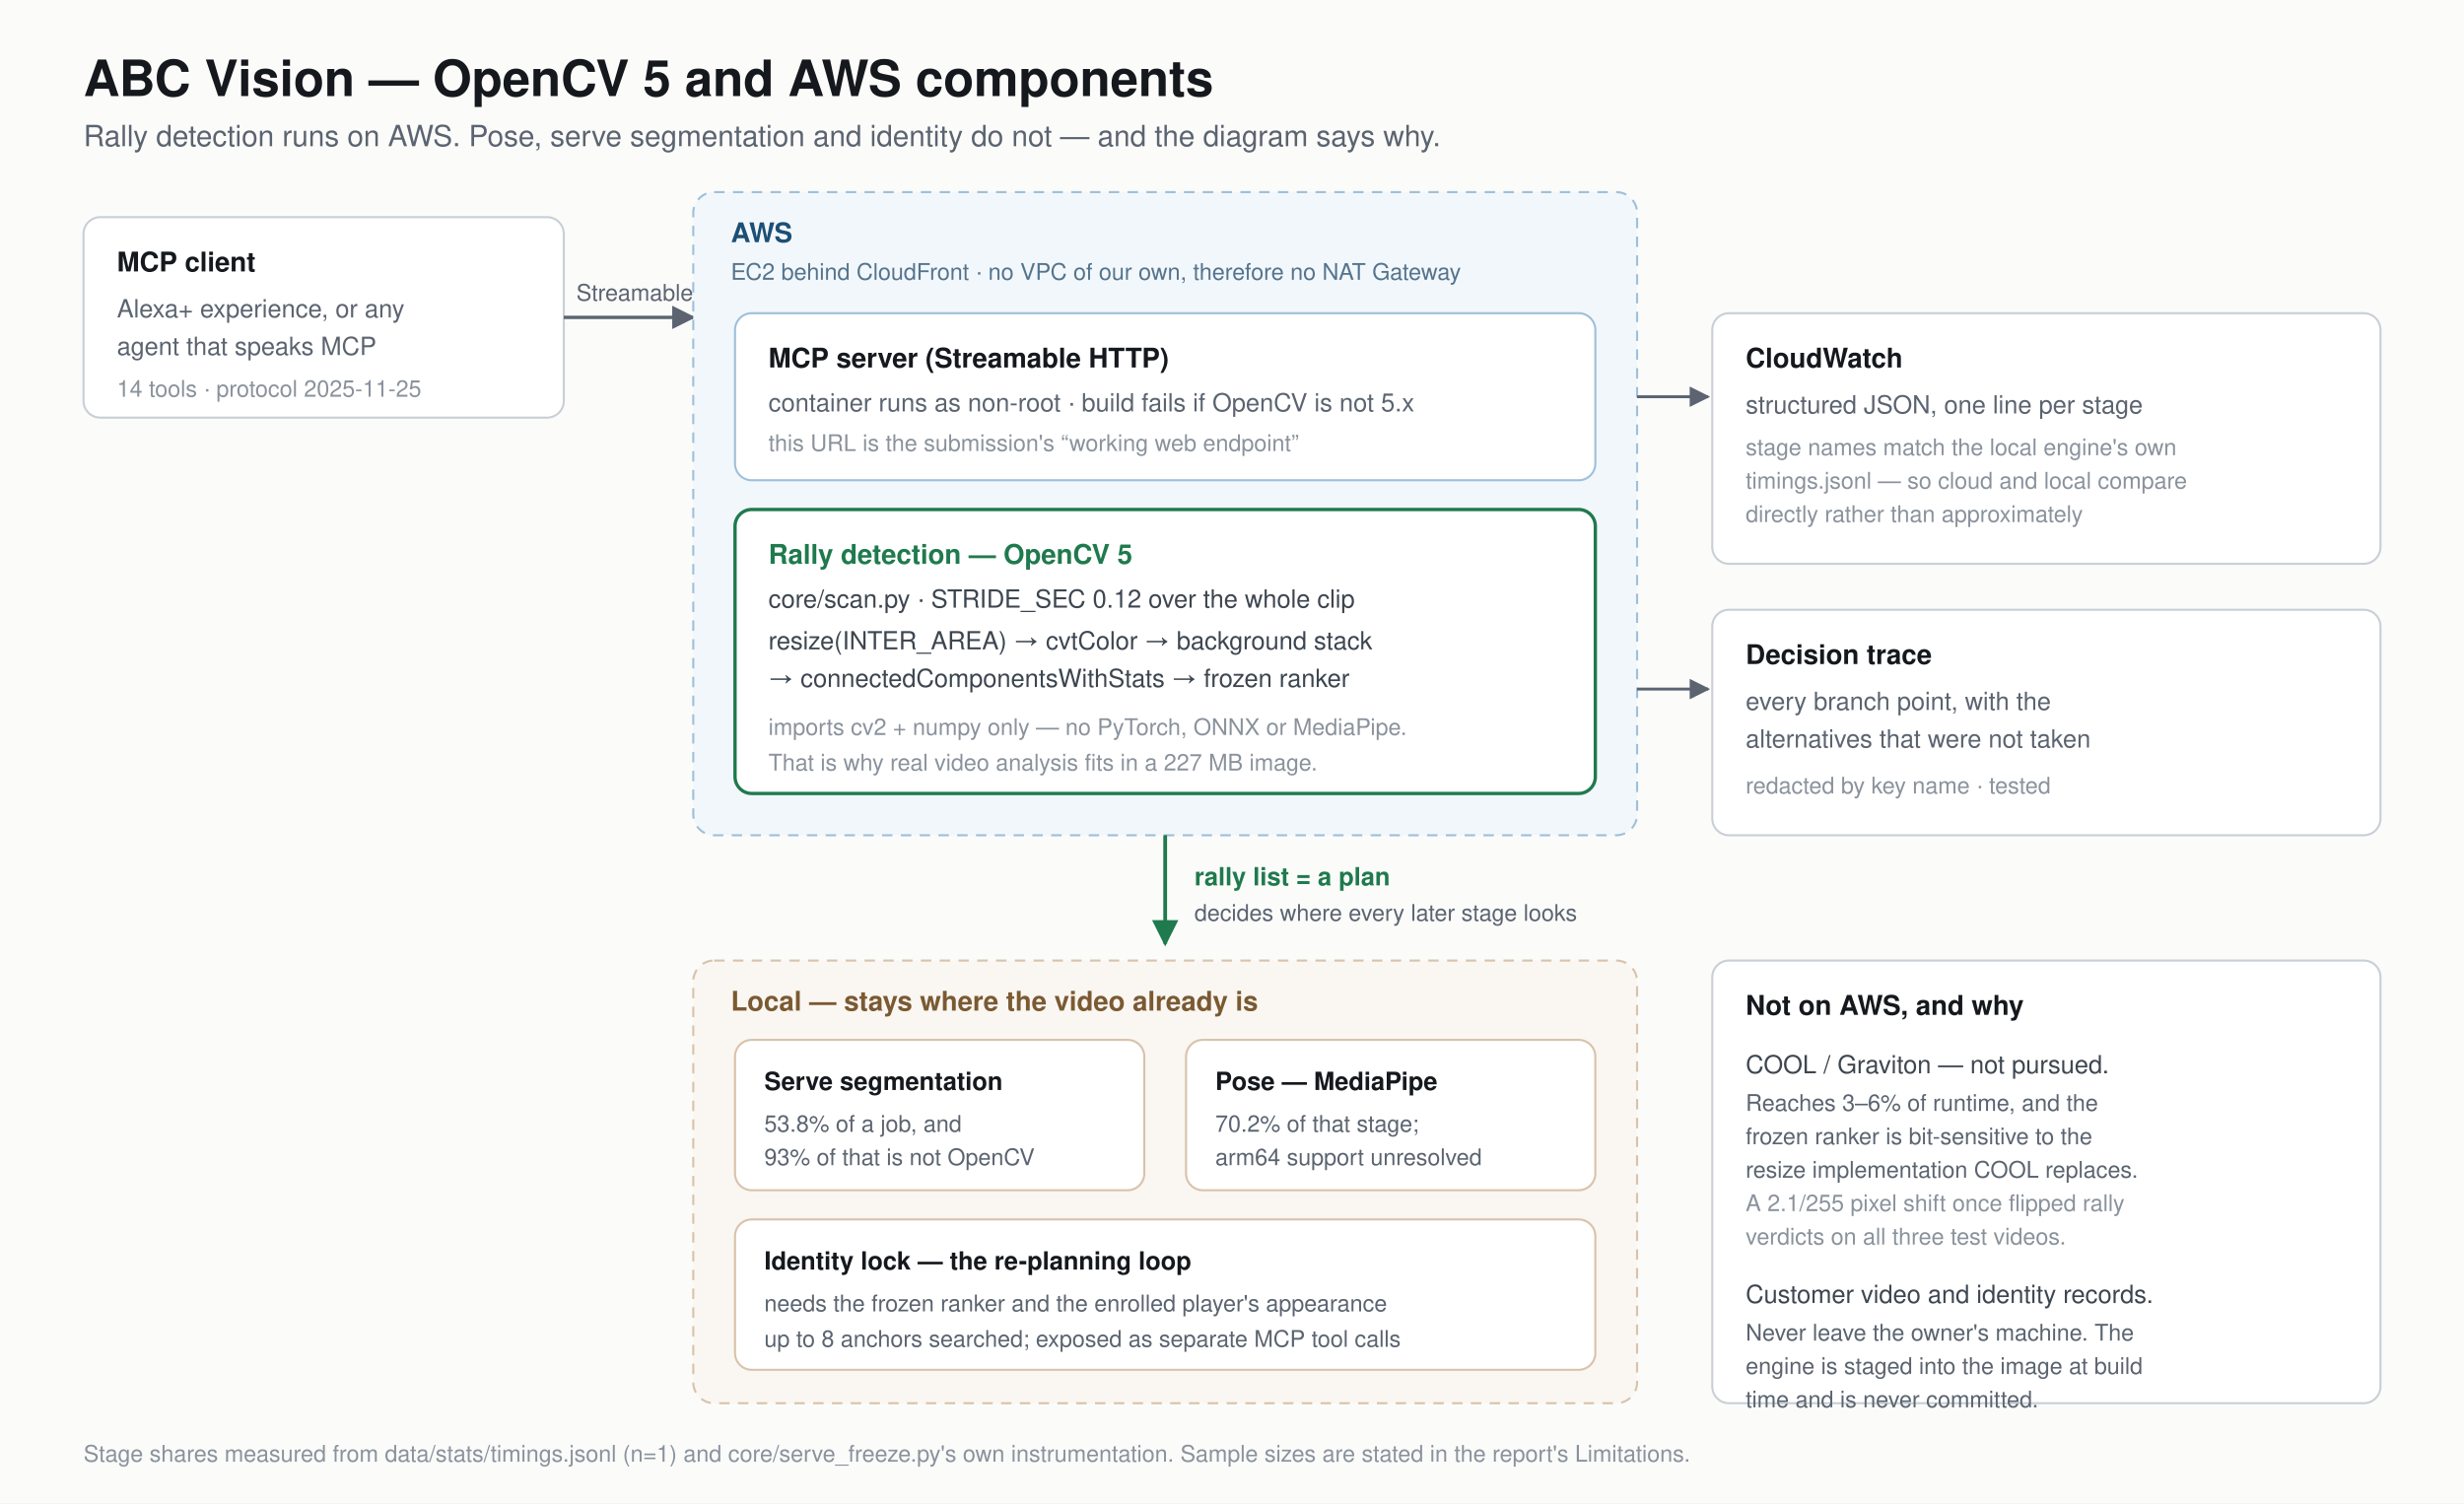
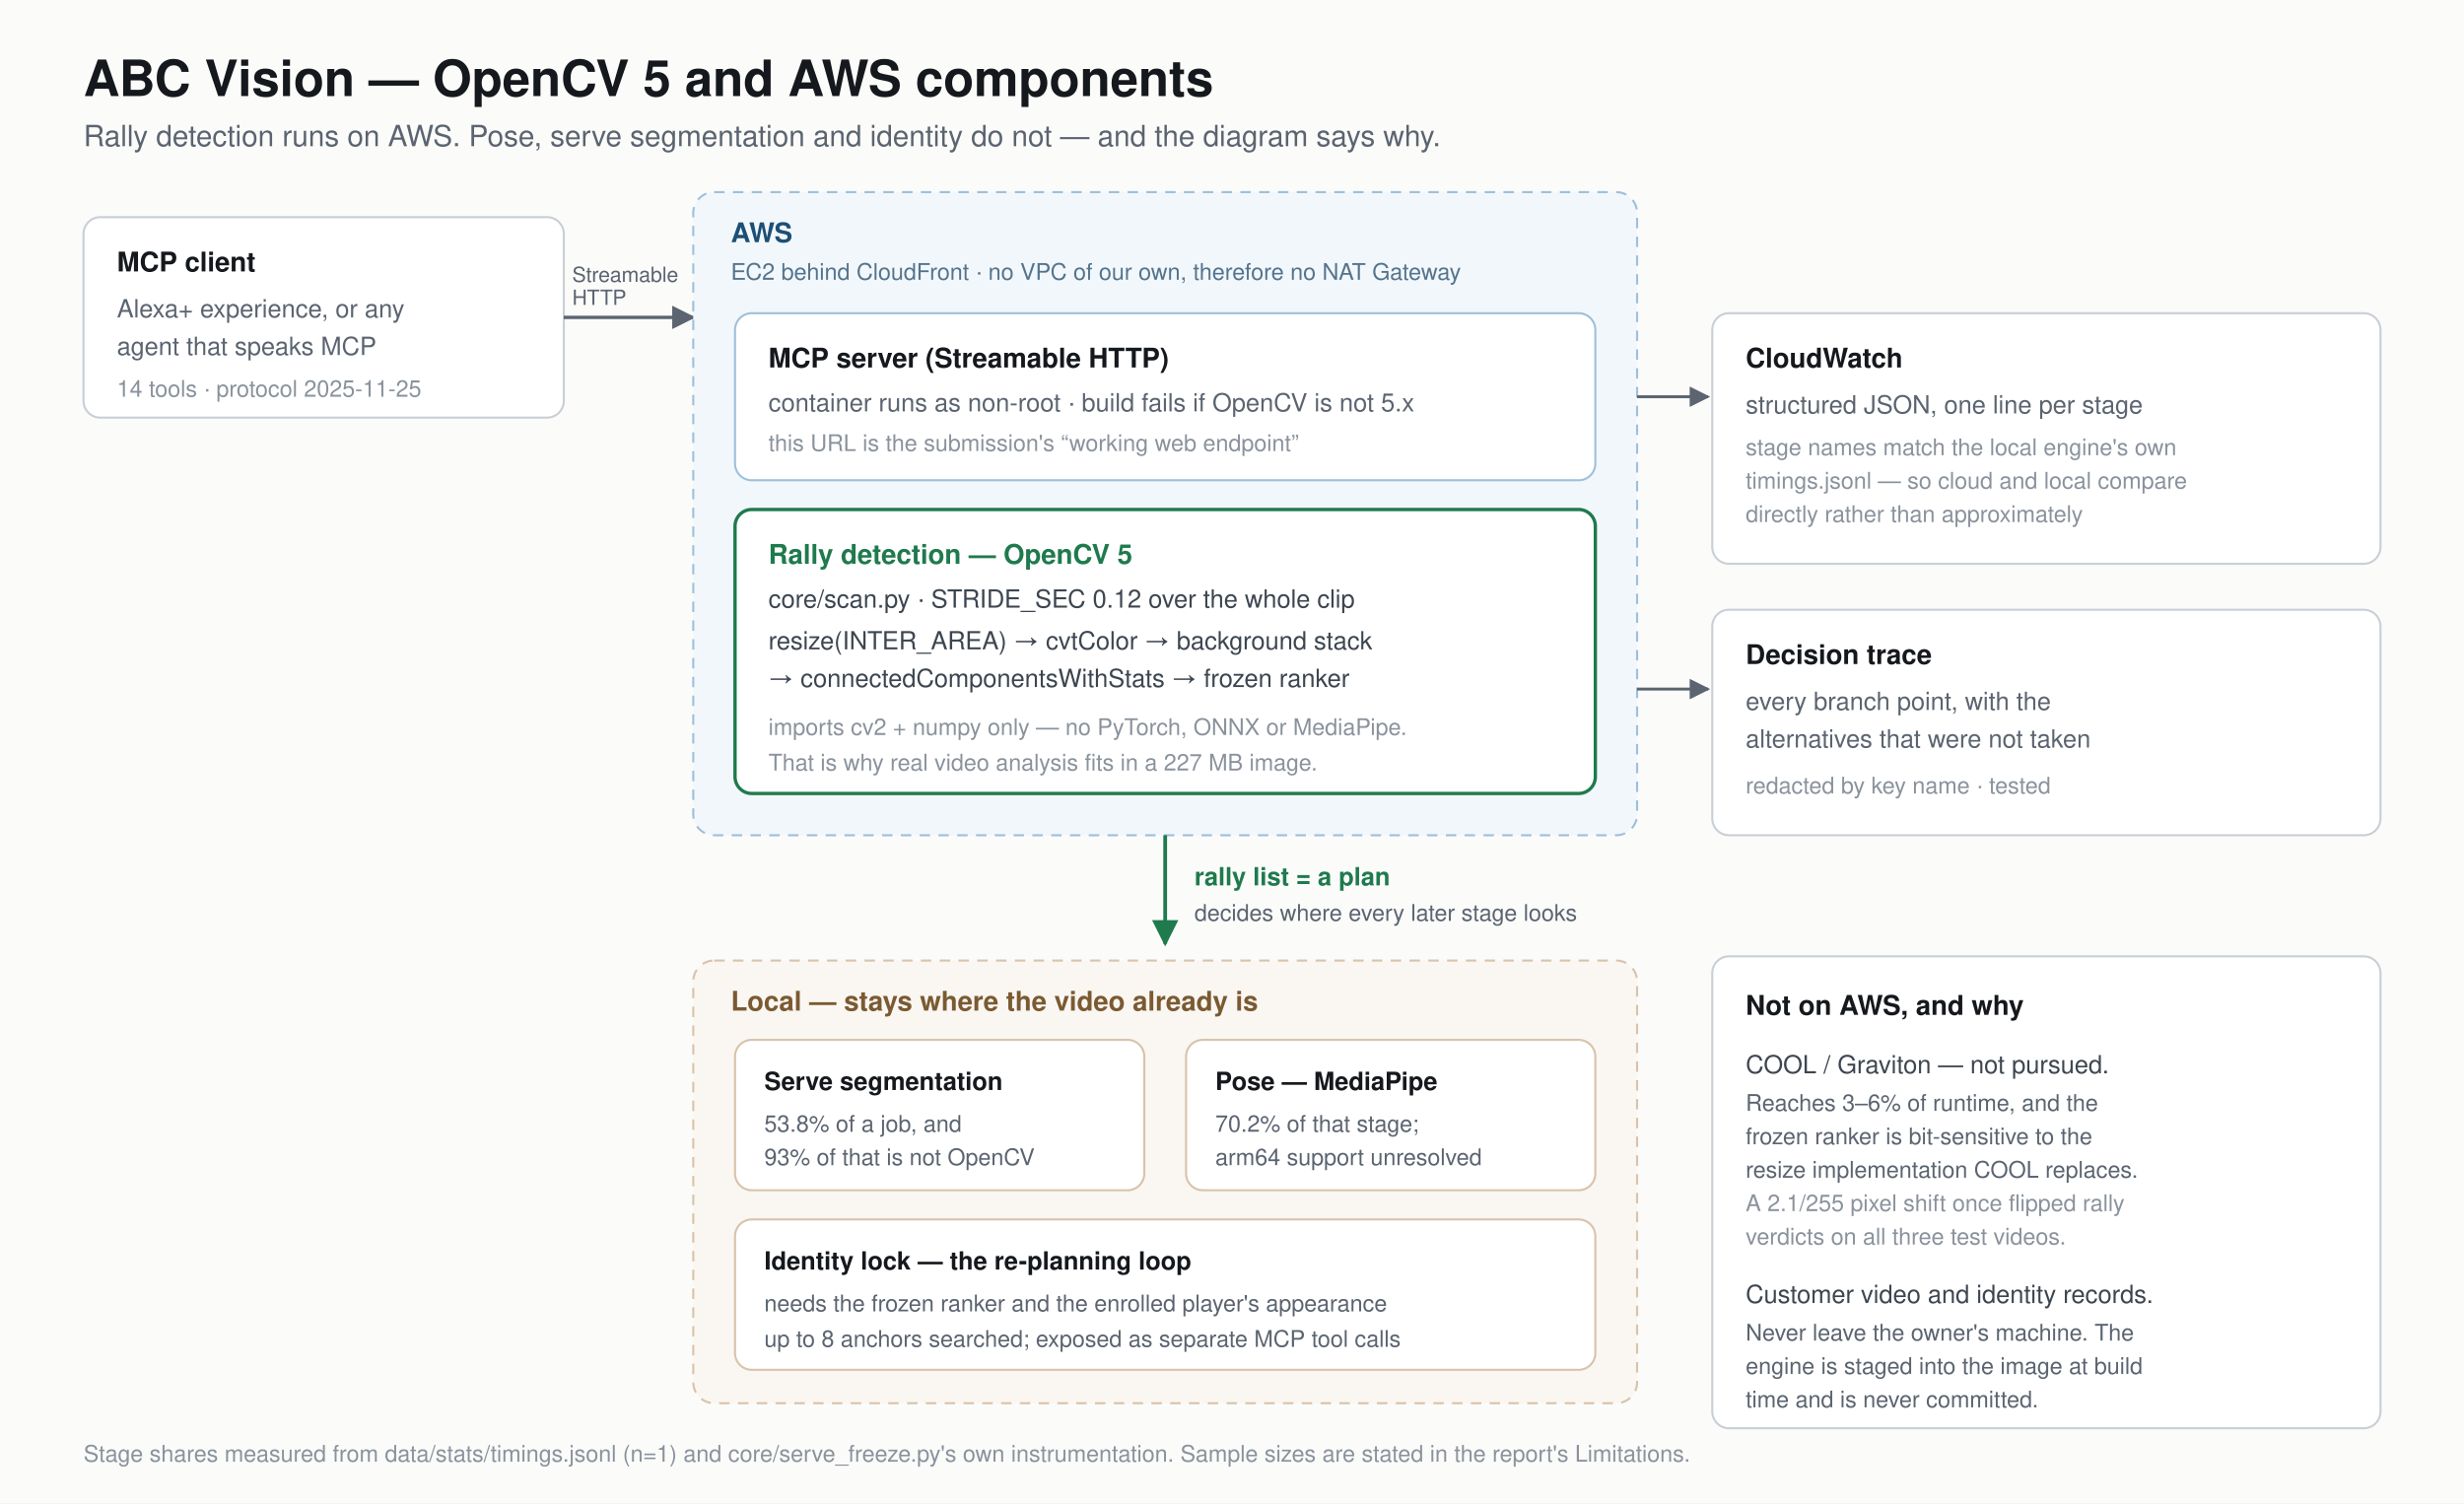
<svg xmlns="http://www.w3.org/2000/svg" viewBox="0 0 1180 720" width="1180" height="720" font-family="Segoe UI, Helvetica, Arial, sans-serif">
  <defs>
    <marker id="arrow" viewBox="0 0 10 10" refX="9" refY="5" markerWidth="7" markerHeight="7" orient="auto-start-reverse">
      <path d="M 0 0 L 10 5 L 0 10 z" fill="#5b6470" />
    </marker>
    <marker id="arrowAccent" viewBox="0 0 10 10" refX="9" refY="5" markerWidth="7" markerHeight="7" orient="auto-start-reverse">
      <path d="M 0 0 L 10 5 L 0 10 z" fill="#1f7a4d" />
    </marker>
  </defs>
  <rect width="1180" height="720" fill="#fbfbfa" />
  <text x="40" y="46" font-size="24" font-weight="600" fill="#15181c">ABC Vision — OpenCV 5 and AWS components</text>
  <text x="40" y="70" font-size="14" fill="#5b6470">Rally detection runs on AWS. Pose, serve segmentation and identity do not — and the diagram says why.</text>
  <rect x="40" y="104" width="230" height="96" rx="8" fill="#ffffff" stroke="#c9cfd6" />
  <text x="56" y="130" font-size="13" font-weight="600" fill="#15181c">MCP client</text>
  <text x="56" y="152" font-size="12" fill="#5b6470">Alexa+ experience, or any</text>
  <text x="56" y="170" font-size="12" fill="#5b6470">agent that speaks MCP</text>
  <text x="56" y="190" font-size="11" fill="#8a929c">14 tools · protocol 2025-11-25</text>
  <line x1="270" y1="152" x2="332" y2="152" stroke="#5b6470" stroke-width="1.6" marker-end="url(#arrow)" />
-   <text x="276" y="144" font-size="11" fill="#5b6470">Streamable HTTP</text>
+   <text x="274" y="135" font-size="10" fill="#5b6470">Streamable</text>
+   <text x="274" y="146" font-size="10" fill="#5b6470">HTTP</text>
  <rect x="332" y="92" width="452" height="308" rx="10" fill="#f2f7fb" stroke="#9fc0da" stroke-dasharray="5 4" />
  <text x="350" y="116" font-size="13" font-weight="600" fill="#1c4f75">AWS</text>
  <text x="350" y="134" font-size="11" fill="#54748d">EC2 behind CloudFront · no VPC of our own, therefore no NAT Gateway</text>
  <rect x="352" y="150" width="412" height="80" rx="8" fill="#ffffff" stroke="#9fc0da" />
  <text x="368" y="176" font-size="13" font-weight="600" fill="#15181c">MCP server (Streamable HTTP)</text>
  <text x="368" y="197" font-size="12" fill="#5b6470">container runs as non-root · build fails if OpenCV is not 5.x</text>
  <text x="368" y="216" font-size="11" fill="#8a929c">this URL is the submission's “working web endpoint”</text>
  <rect x="352" y="244" width="412" height="136" rx="8" fill="#ffffff" stroke="#1f7a4d" stroke-width="1.6" />
  <text x="368" y="270" font-size="13" font-weight="600" fill="#1f7a4d">Rally detection — OpenCV 5</text>
  <text x="368" y="291" font-size="12" fill="#3d4650">core/scan.py · STRIDE_SEC 0.12 over the whole clip</text>
  <text x="368" y="311" font-size="12" fill="#3d4650">resize(INTER_AREA) → cvtColor → background stack</text>
  <text x="368" y="329" font-size="12" fill="#3d4650">→ connectedComponentsWithStats → frozen ranker</text>
  <text x="368" y="352" font-size="11" fill="#8a929c">imports cv2 + numpy only — no PyTorch, ONNX or MediaPipe.</text>
  <text x="368" y="369" font-size="11" fill="#8a929c">That is why real video analysis fits in a 227 MB image.</text>
  <line x1="558" y1="400" x2="558" y2="452" stroke="#1f7a4d" stroke-width="1.8" marker-end="url(#arrowAccent)" />
  <text x="572" y="424" font-size="12" font-weight="600" fill="#1f7a4d">rally list = a plan</text>
  <text x="572" y="441" font-size="11" fill="#5b6470">decides where every later stage looks</text>
  <rect x="332" y="460" width="452" height="212" rx="10" fill="#faf6f2" stroke="#d8c3ab" stroke-dasharray="5 4" />
  <text x="350" y="484" font-size="13" font-weight="600" fill="#7a5a32">Local — stays where the video already is</text>
  <rect x="352" y="498" width="196" height="72" rx="8" fill="#ffffff" stroke="#d8c3ab" />
  <text x="366" y="522" font-size="12" font-weight="600" fill="#15181c">Serve segmentation</text>
  <text x="366" y="542" font-size="11" fill="#5b6470">53.8% of a job, and</text>
  <text x="366" y="558" font-size="11" fill="#5b6470">93% of that is not OpenCV</text>
  <rect x="568" y="498" width="196" height="72" rx="8" fill="#ffffff" stroke="#d8c3ab" />
  <text x="582" y="522" font-size="12" font-weight="600" fill="#15181c">Pose — MediaPipe</text>
  <text x="582" y="542" font-size="11" fill="#5b6470">70.2% of that stage;</text>
  <text x="582" y="558" font-size="11" fill="#5b6470">arm64 support unresolved</text>
  <rect x="352" y="584" width="412" height="72" rx="8" fill="#ffffff" stroke="#d8c3ab" />
  <text x="366" y="608" font-size="12" font-weight="600" fill="#15181c">Identity lock — the re-planning loop</text>
  <text x="366" y="628" font-size="11" fill="#5b6470">needs the frozen ranker and the enrolled player's appearance</text>
  <text x="366" y="645" font-size="11" fill="#5b6470">up to 8 anchors searched; exposed as separate MCP tool calls</text>
  <rect x="820" y="150" width="320" height="120" rx="8" fill="#ffffff" stroke="#c9cfd6" />
  <text x="836" y="176" font-size="13" font-weight="600" fill="#15181c">CloudWatch</text>
  <text x="836" y="198" font-size="12" fill="#5b6470">structured JSON, one line per stage</text>
  <text x="836" y="218" font-size="11" fill="#8a929c">stage names match the local engine's own</text>
  <text x="836" y="234" font-size="11" fill="#8a929c">timings.jsonl — so cloud and local compare</text>
  <text x="836" y="250" font-size="11" fill="#8a929c">directly rather than approximately</text>
  <line x1="784" y1="190" x2="818" y2="190" stroke="#5b6470" stroke-width="1.4" marker-end="url(#arrow)" />
  <rect x="820" y="292" width="320" height="108" rx="8" fill="#ffffff" stroke="#c9cfd6" />
  <text x="836" y="318" font-size="13" font-weight="600" fill="#15181c">Decision trace</text>
  <text x="836" y="340" font-size="12" fill="#5b6470">every branch point, with the</text>
  <text x="836" y="358" font-size="12" fill="#5b6470">alternatives that were not taken</text>
  <text x="836" y="380" font-size="11" fill="#8a929c">redacted by key name · tested</text>
  <line x1="784" y1="330" x2="818" y2="330" stroke="#5b6470" stroke-width="1.4" marker-end="url(#arrow)" />
-   <rect x="820" y="460" width="320" height="212" rx="8" fill="#ffffff" stroke="#c9cfd6" />
+   <rect x="820" y="458" width="320" height="226" rx="8" fill="#ffffff" stroke="#c9cfd6" />
  <text x="836" y="486" font-size="13" font-weight="600" fill="#15181c">Not on AWS, and why</text>
  <text x="836" y="514" font-size="12" fill="#3d4650">COOL / Graviton — not pursued.</text>
  <text x="836" y="532" font-size="11" fill="#5b6470">Reaches 3–6% of runtime, and the</text>
  <text x="836" y="548" font-size="11" fill="#5b6470">frozen ranker is bit-sensitive to the</text>
  <text x="836" y="564" font-size="11" fill="#5b6470">resize implementation COOL replaces.</text>
  <text x="836" y="580" font-size="11" fill="#8a929c">A 2.1/255 pixel shift once flipped rally</text>
  <text x="836" y="596" font-size="11" fill="#8a929c">verdicts on all three test videos.</text>
  <text x="836" y="624" font-size="12" fill="#3d4650">Customer video and identity records.</text>
  <text x="836" y="642" font-size="11" fill="#5b6470">Never leave the owner's machine. The</text>
  <text x="836" y="658" font-size="11" fill="#5b6470">engine is staged into the image at build</text>
  <text x="836" y="674" font-size="11" fill="#5b6470">time and is never committed.</text>
  <text x="40" y="700" font-size="11" fill="#8a929c">Stage shares measured from data/stats/timings.jsonl (n=1) and core/serve_freeze.py's own instrumentation. Sample sizes are stated in the report's Limitations.</text>
</svg>
